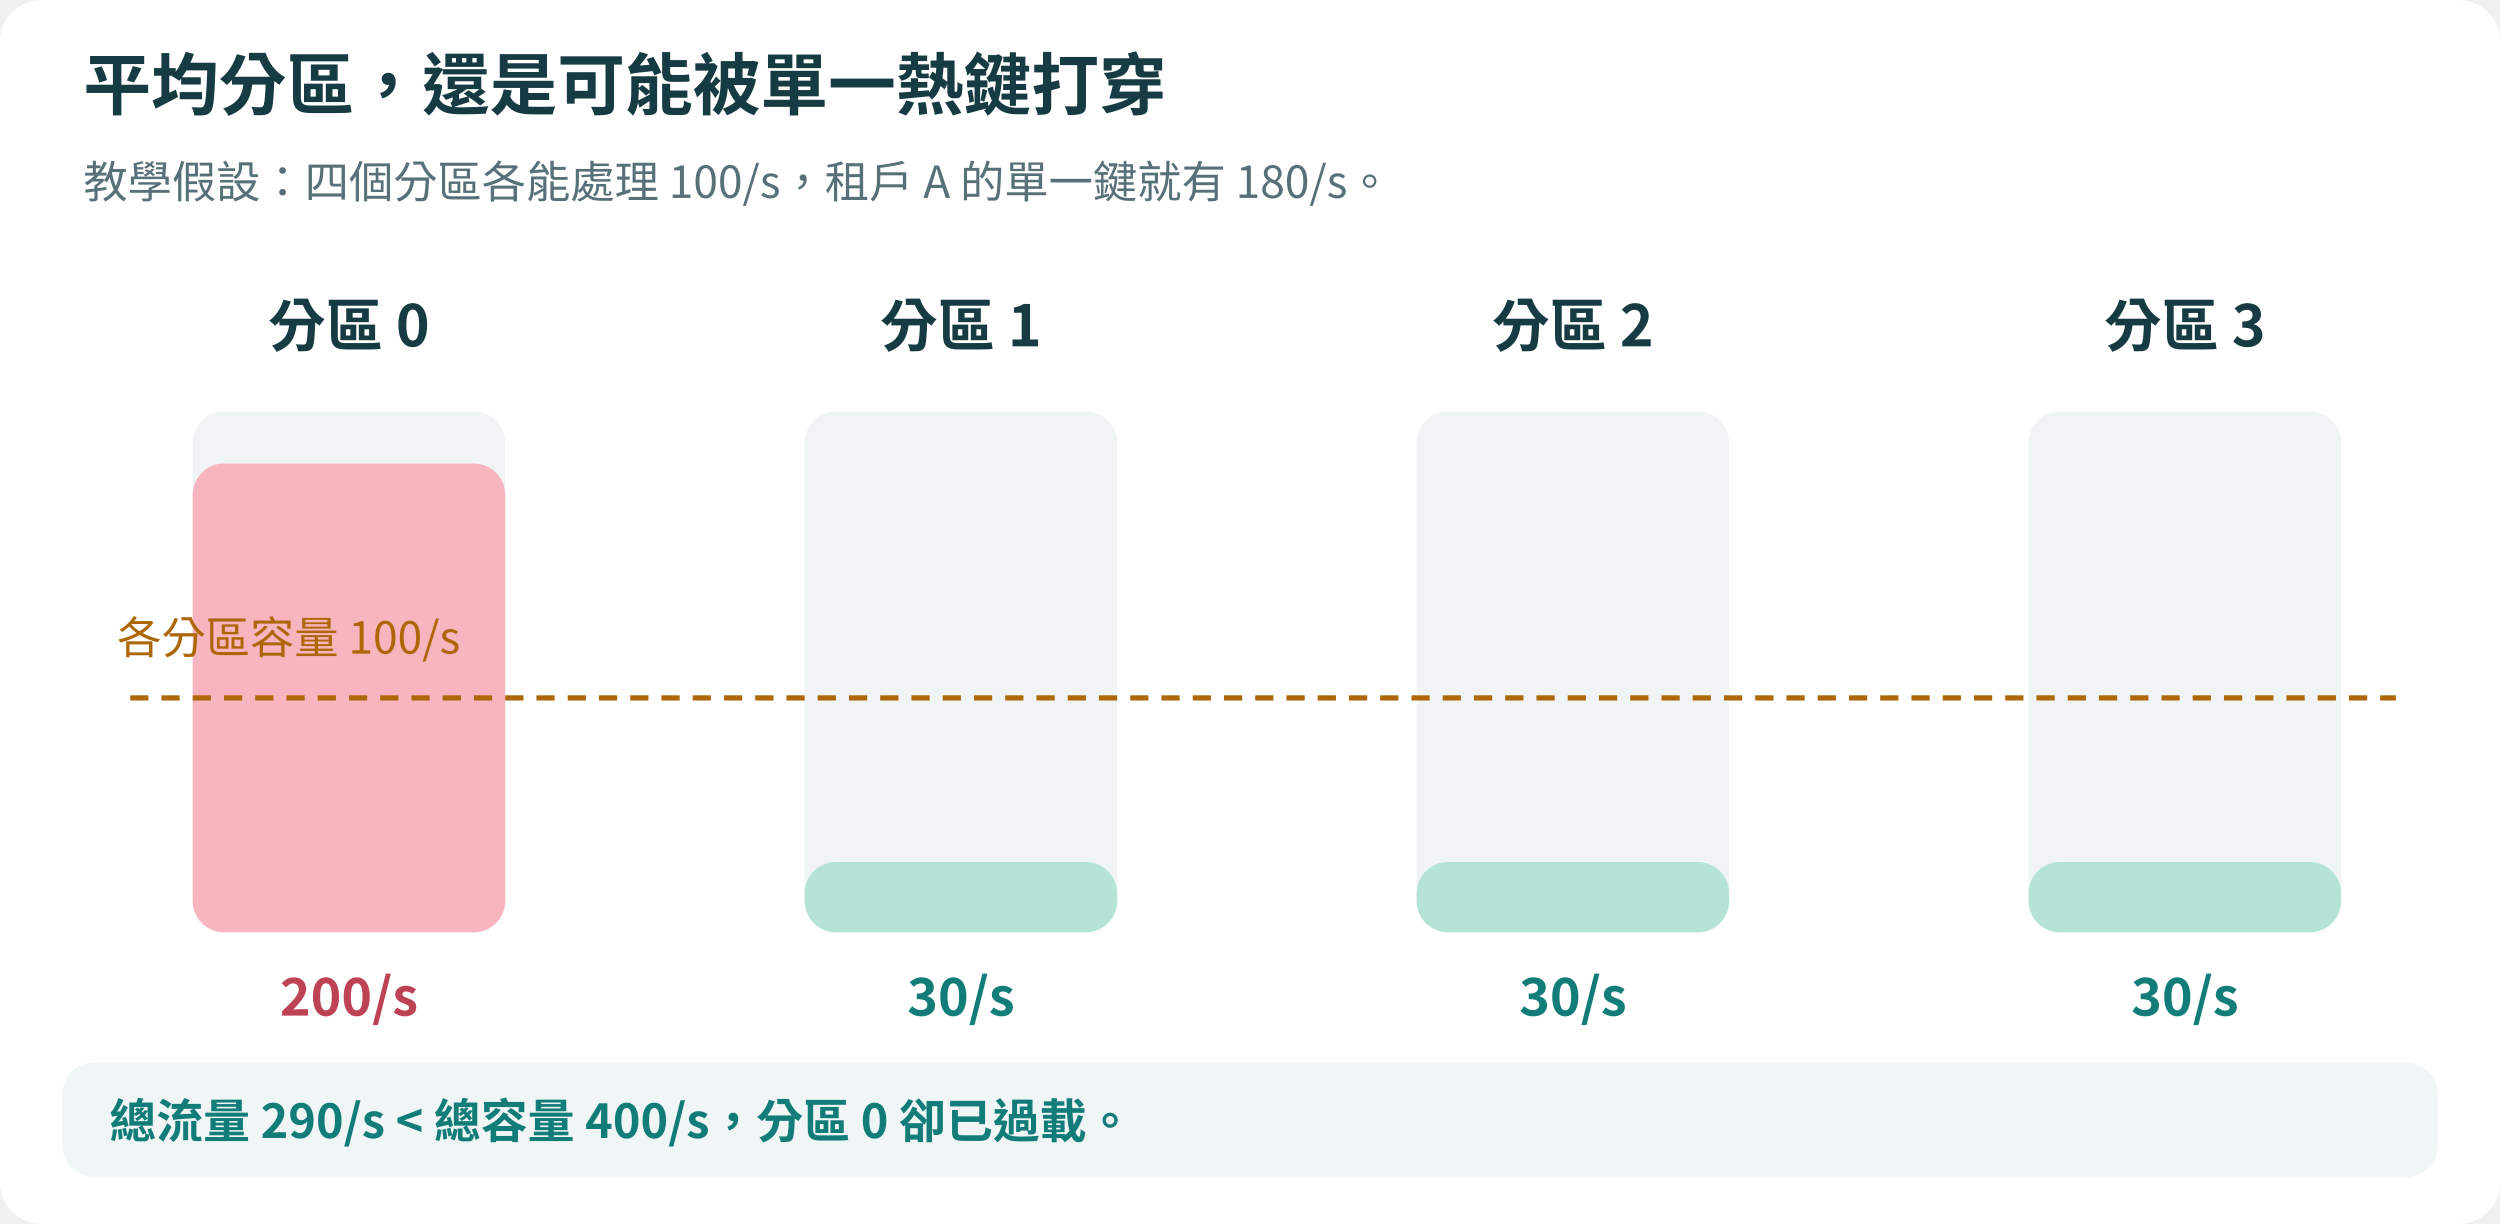
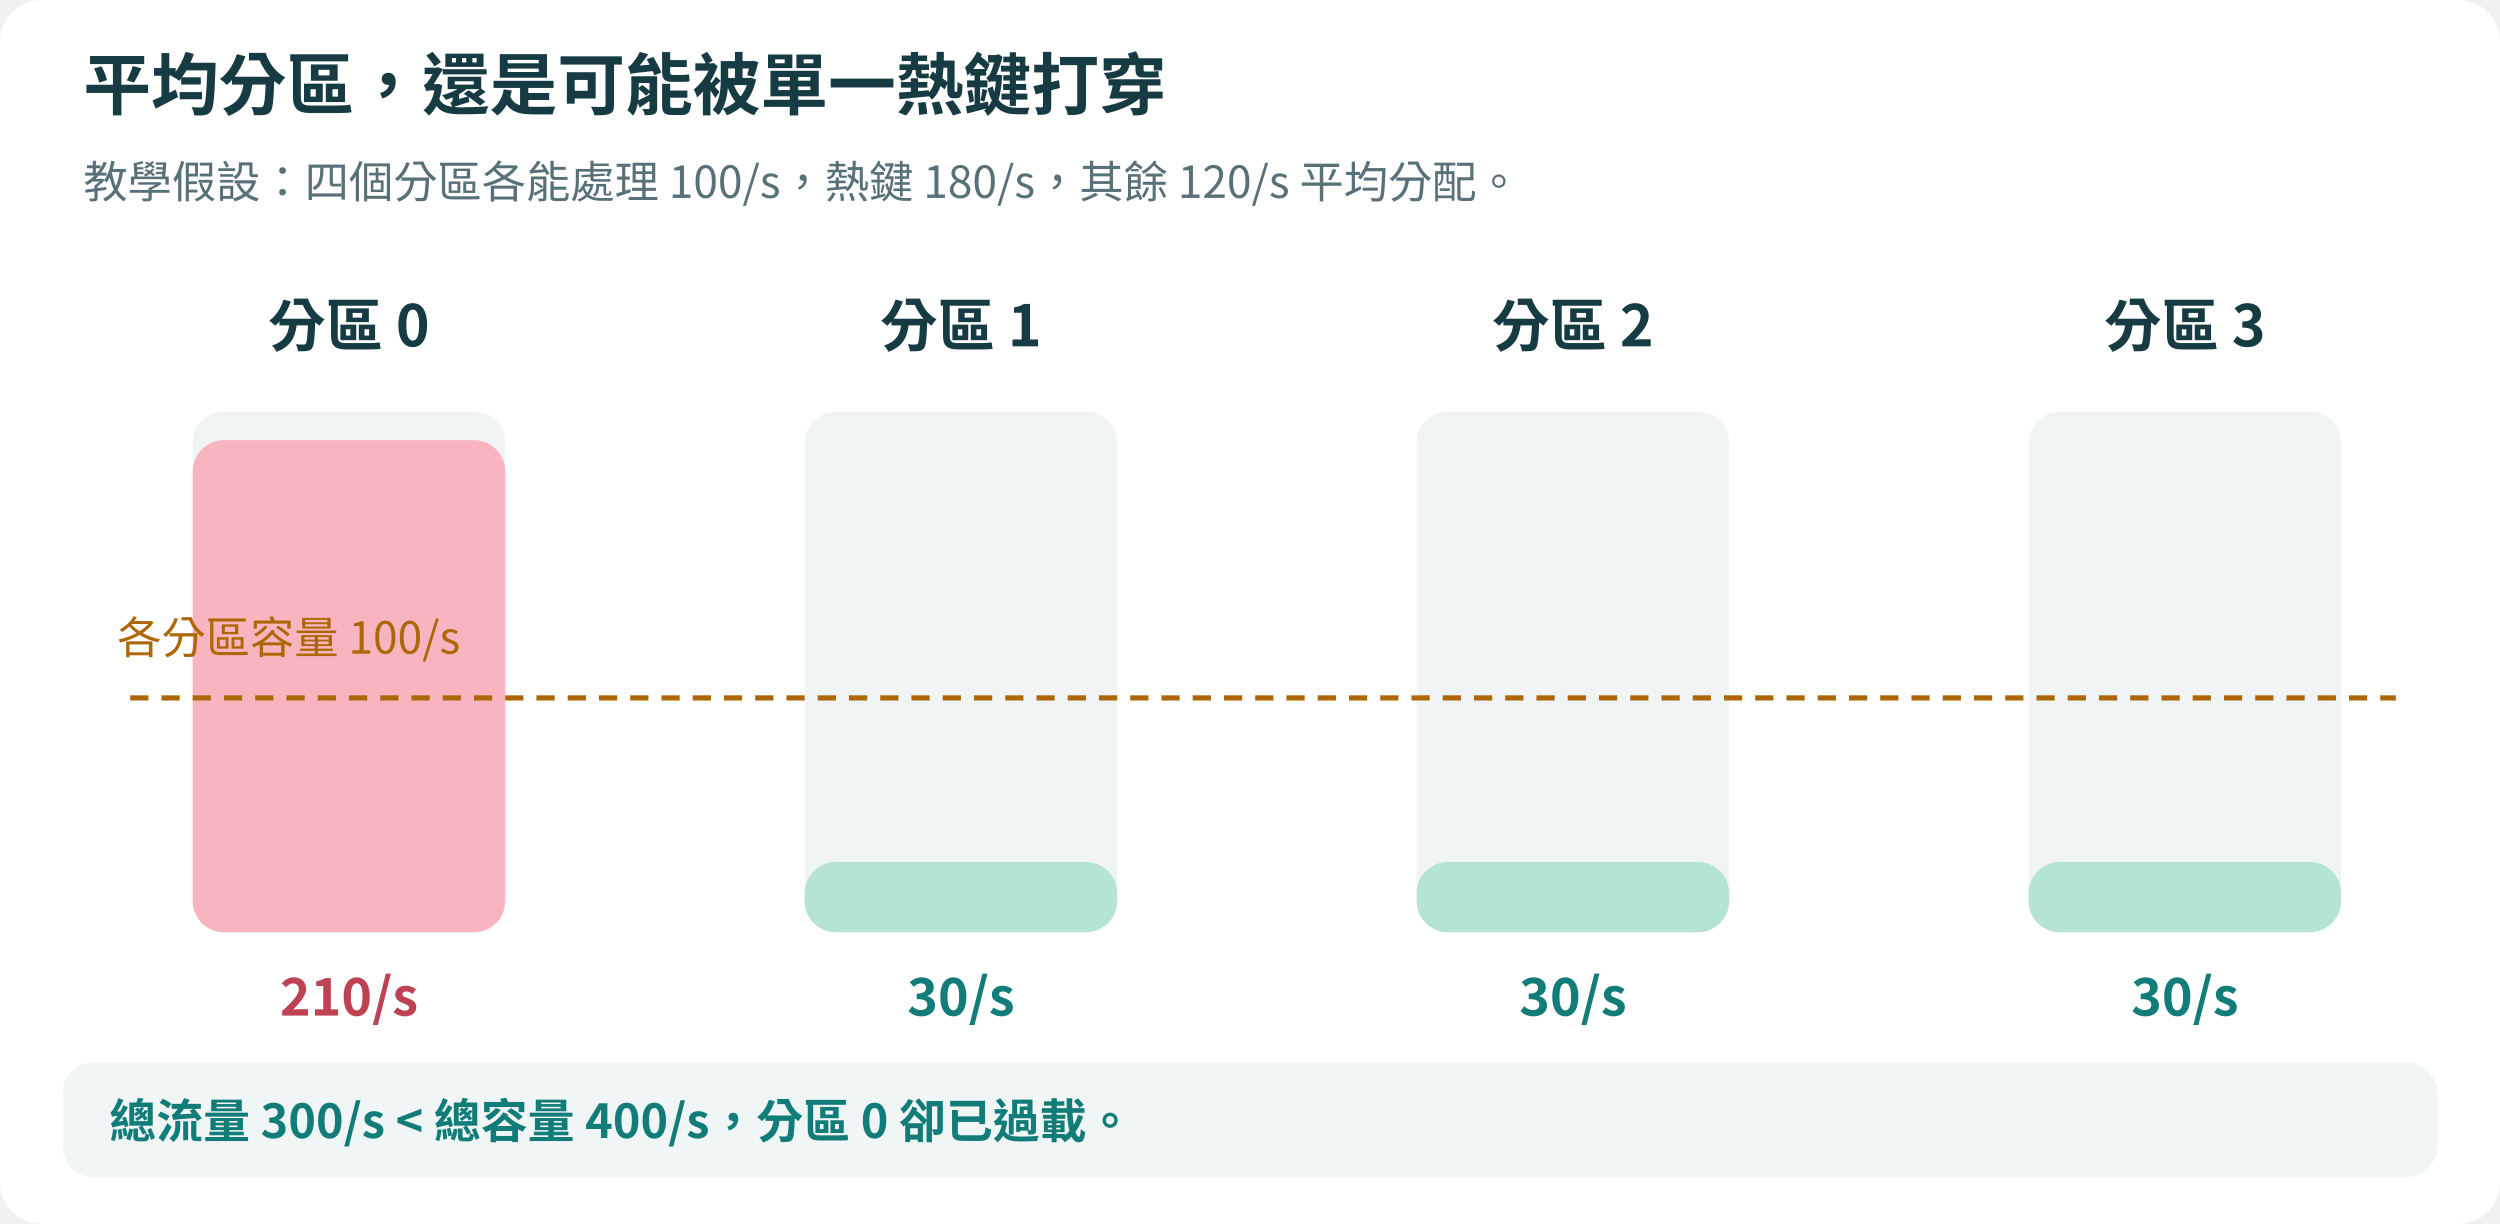
<svg xmlns="http://www.w3.org/2000/svg" viewBox="0 0 960 470" role="img" aria-labelledby="visual-11-hotkey-title visual-11-hotkey-desc">
  <defs>
    <marker id="visual-11-hotkey-arrow" viewBox="0 0 10 10" refX="9" refY="5" markerWidth="7" markerHeight="7" orient="auto-start-reverse">
      <path d="M0 0 L10 5 L0 10 Z" fill="#127c79" />
    </marker>
  </defs>
  <rect width="960" height="100%" rx="16" fill="#fff" />
  <text x="32" y="42" font-family="Noto Sans CJK TC, Microsoft JhengHei, sans-serif" font-size="26" font-weight="700" text-anchor="start" fill="#163b42">平均分區，還是可能被單一熱鍵打穿</text>
-   <text x="32" y="76" font-family="Noto Sans CJK TC, Microsoft JhengHei, sans-serif" font-size="17" font-weight="400" text-anchor="start" fill="#587078">教學假設：四個分區各能處理 100/s，租戶 A 的單一鍵就有 180/s。</text>
+   <text x="32" y="76" font-family="Noto Sans CJK TC, Microsoft JhengHei, sans-serif" font-size="17" font-weight="400" text-anchor="start" fill="#587078">教學假設：四個分區各能處理 100/s，熱鍵 180/s，其餘 120/s 平均分配。</text>
  <text x="134" y="133" font-family="Noto Sans CJK TC, Microsoft JhengHei, sans-serif" font-size="22" font-weight="700" text-anchor="middle" fill="#163b42">分區 0</text>
  <rect x="74" y="158" width="120" height="200" rx="12" fill="#f0f4f5" stroke="none" stroke-width="1.5" />
-   <rect x="74" y="178.0" width="120" height="180.0" rx="12" fill="#f8b5bf" stroke="none" stroke-width="1.5" />
-   <text x="134" y="390" font-family="Noto Sans CJK TC, Microsoft JhengHei, sans-serif" font-size="20" font-weight="700" text-anchor="middle" fill="#bd4354">200/s</text>
+   <rect x="74" y="169.0" width="120" height="189.0" rx="12" fill="#f8b5bf" stroke="none" stroke-width="1.5" />
+   <text x="134" y="390" font-family="Noto Sans CJK TC, Microsoft JhengHei, sans-serif" font-size="20" font-weight="700" text-anchor="middle" fill="#bd4354">210/s</text>
  <text x="369" y="133" font-family="Noto Sans CJK TC, Microsoft JhengHei, sans-serif" font-size="22" font-weight="700" text-anchor="middle" fill="#163b42">分區 1</text>
  <rect x="309" y="158" width="120" height="200" rx="12" fill="#f0f4f5" stroke="none" stroke-width="1.5" />
  <rect x="309" y="331.0" width="120" height="27.0" rx="12" fill="#b5e3d5" stroke="none" stroke-width="1.5" />
  <text x="369" y="390" font-family="Noto Sans CJK TC, Microsoft JhengHei, sans-serif" font-size="20" font-weight="700" text-anchor="middle" fill="#127c79">30/s</text>
  <text x="604" y="133" font-family="Noto Sans CJK TC, Microsoft JhengHei, sans-serif" font-size="22" font-weight="700" text-anchor="middle" fill="#163b42">分區 2</text>
  <rect x="544" y="158" width="120" height="200" rx="12" fill="#f0f4f5" stroke="none" stroke-width="1.5" />
  <rect x="544" y="331.0" width="120" height="27.0" rx="12" fill="#b5e3d5" stroke="none" stroke-width="1.5" />
  <text x="604" y="390" font-family="Noto Sans CJK TC, Microsoft JhengHei, sans-serif" font-size="20" font-weight="700" text-anchor="middle" fill="#127c79">30/s</text>
  <text x="839" y="133" font-family="Noto Sans CJK TC, Microsoft JhengHei, sans-serif" font-size="22" font-weight="700" text-anchor="middle" fill="#163b42">分區 3</text>
  <rect x="779" y="158" width="120" height="200" rx="12" fill="#f0f4f5" stroke="none" stroke-width="1.5" />
  <rect x="779" y="331.0" width="120" height="27.0" rx="12" fill="#b5e3d5" stroke="none" stroke-width="1.5" />
  <text x="839" y="390" font-family="Noto Sans CJK TC, Microsoft JhengHei, sans-serif" font-size="20" font-weight="700" text-anchor="middle" fill="#127c79">30/s</text>
  <path d="M50 268 H920" stroke="#ad6707" stroke-width="2" stroke-dasharray="7 5" />
  <text x="45" y="251" font-family="Noto Sans CJK TC, Microsoft JhengHei, sans-serif" font-size="17" font-weight="400" text-anchor="start" fill="#ad6707">各分區容量 100/s</text>
  <rect x="24" y="408" width="912" height="44" rx="12" fill="#f0f5f6" stroke="none" stroke-width="1.5" />
-   <text x="42" y="437" font-family="Noto Sans CJK TC, Microsoft JhengHei, sans-serif" font-size="18" font-weight="700" text-anchor="start" fill="#127c79">總流量 290/s &lt; 總容量 400/s，分區 0 卻已過載。</text>
+   <text x="42" y="437" font-family="Noto Sans CJK TC, Microsoft JhengHei, sans-serif" font-size="18" font-weight="700" text-anchor="start" fill="#127c79">總流量 300/s &lt; 總容量 400/s，分區 0 卻已過載。</text>
</svg>
